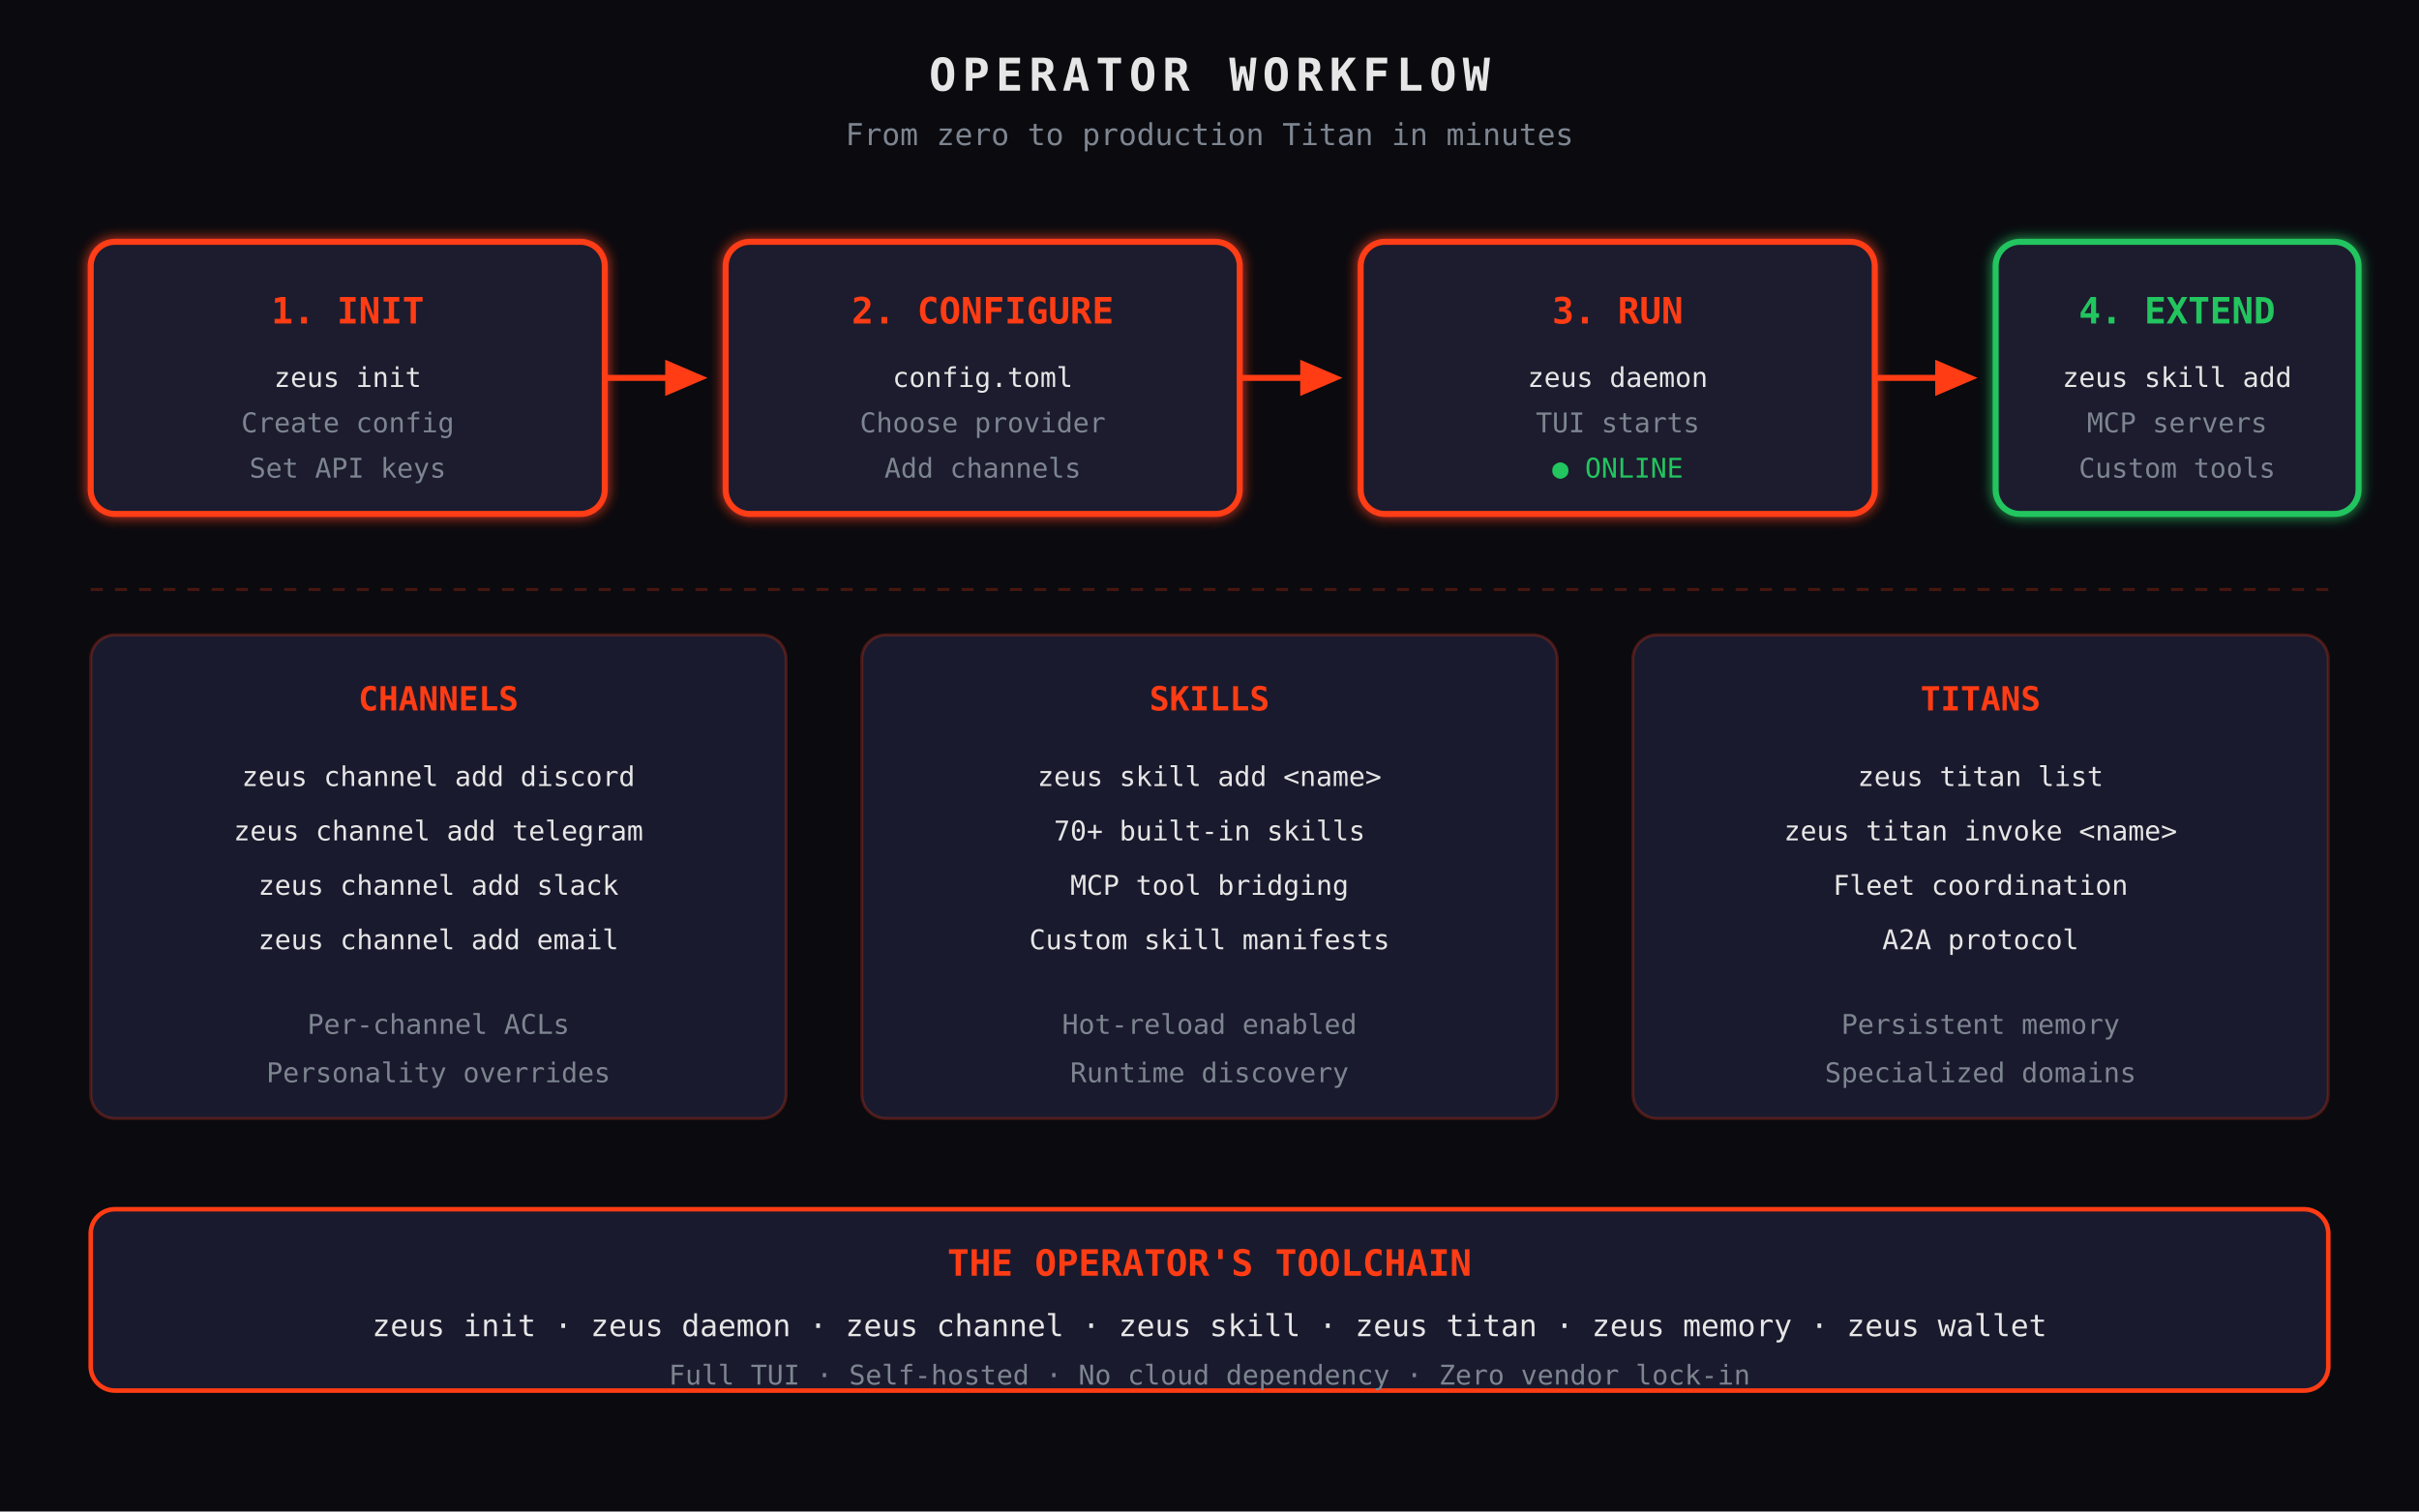
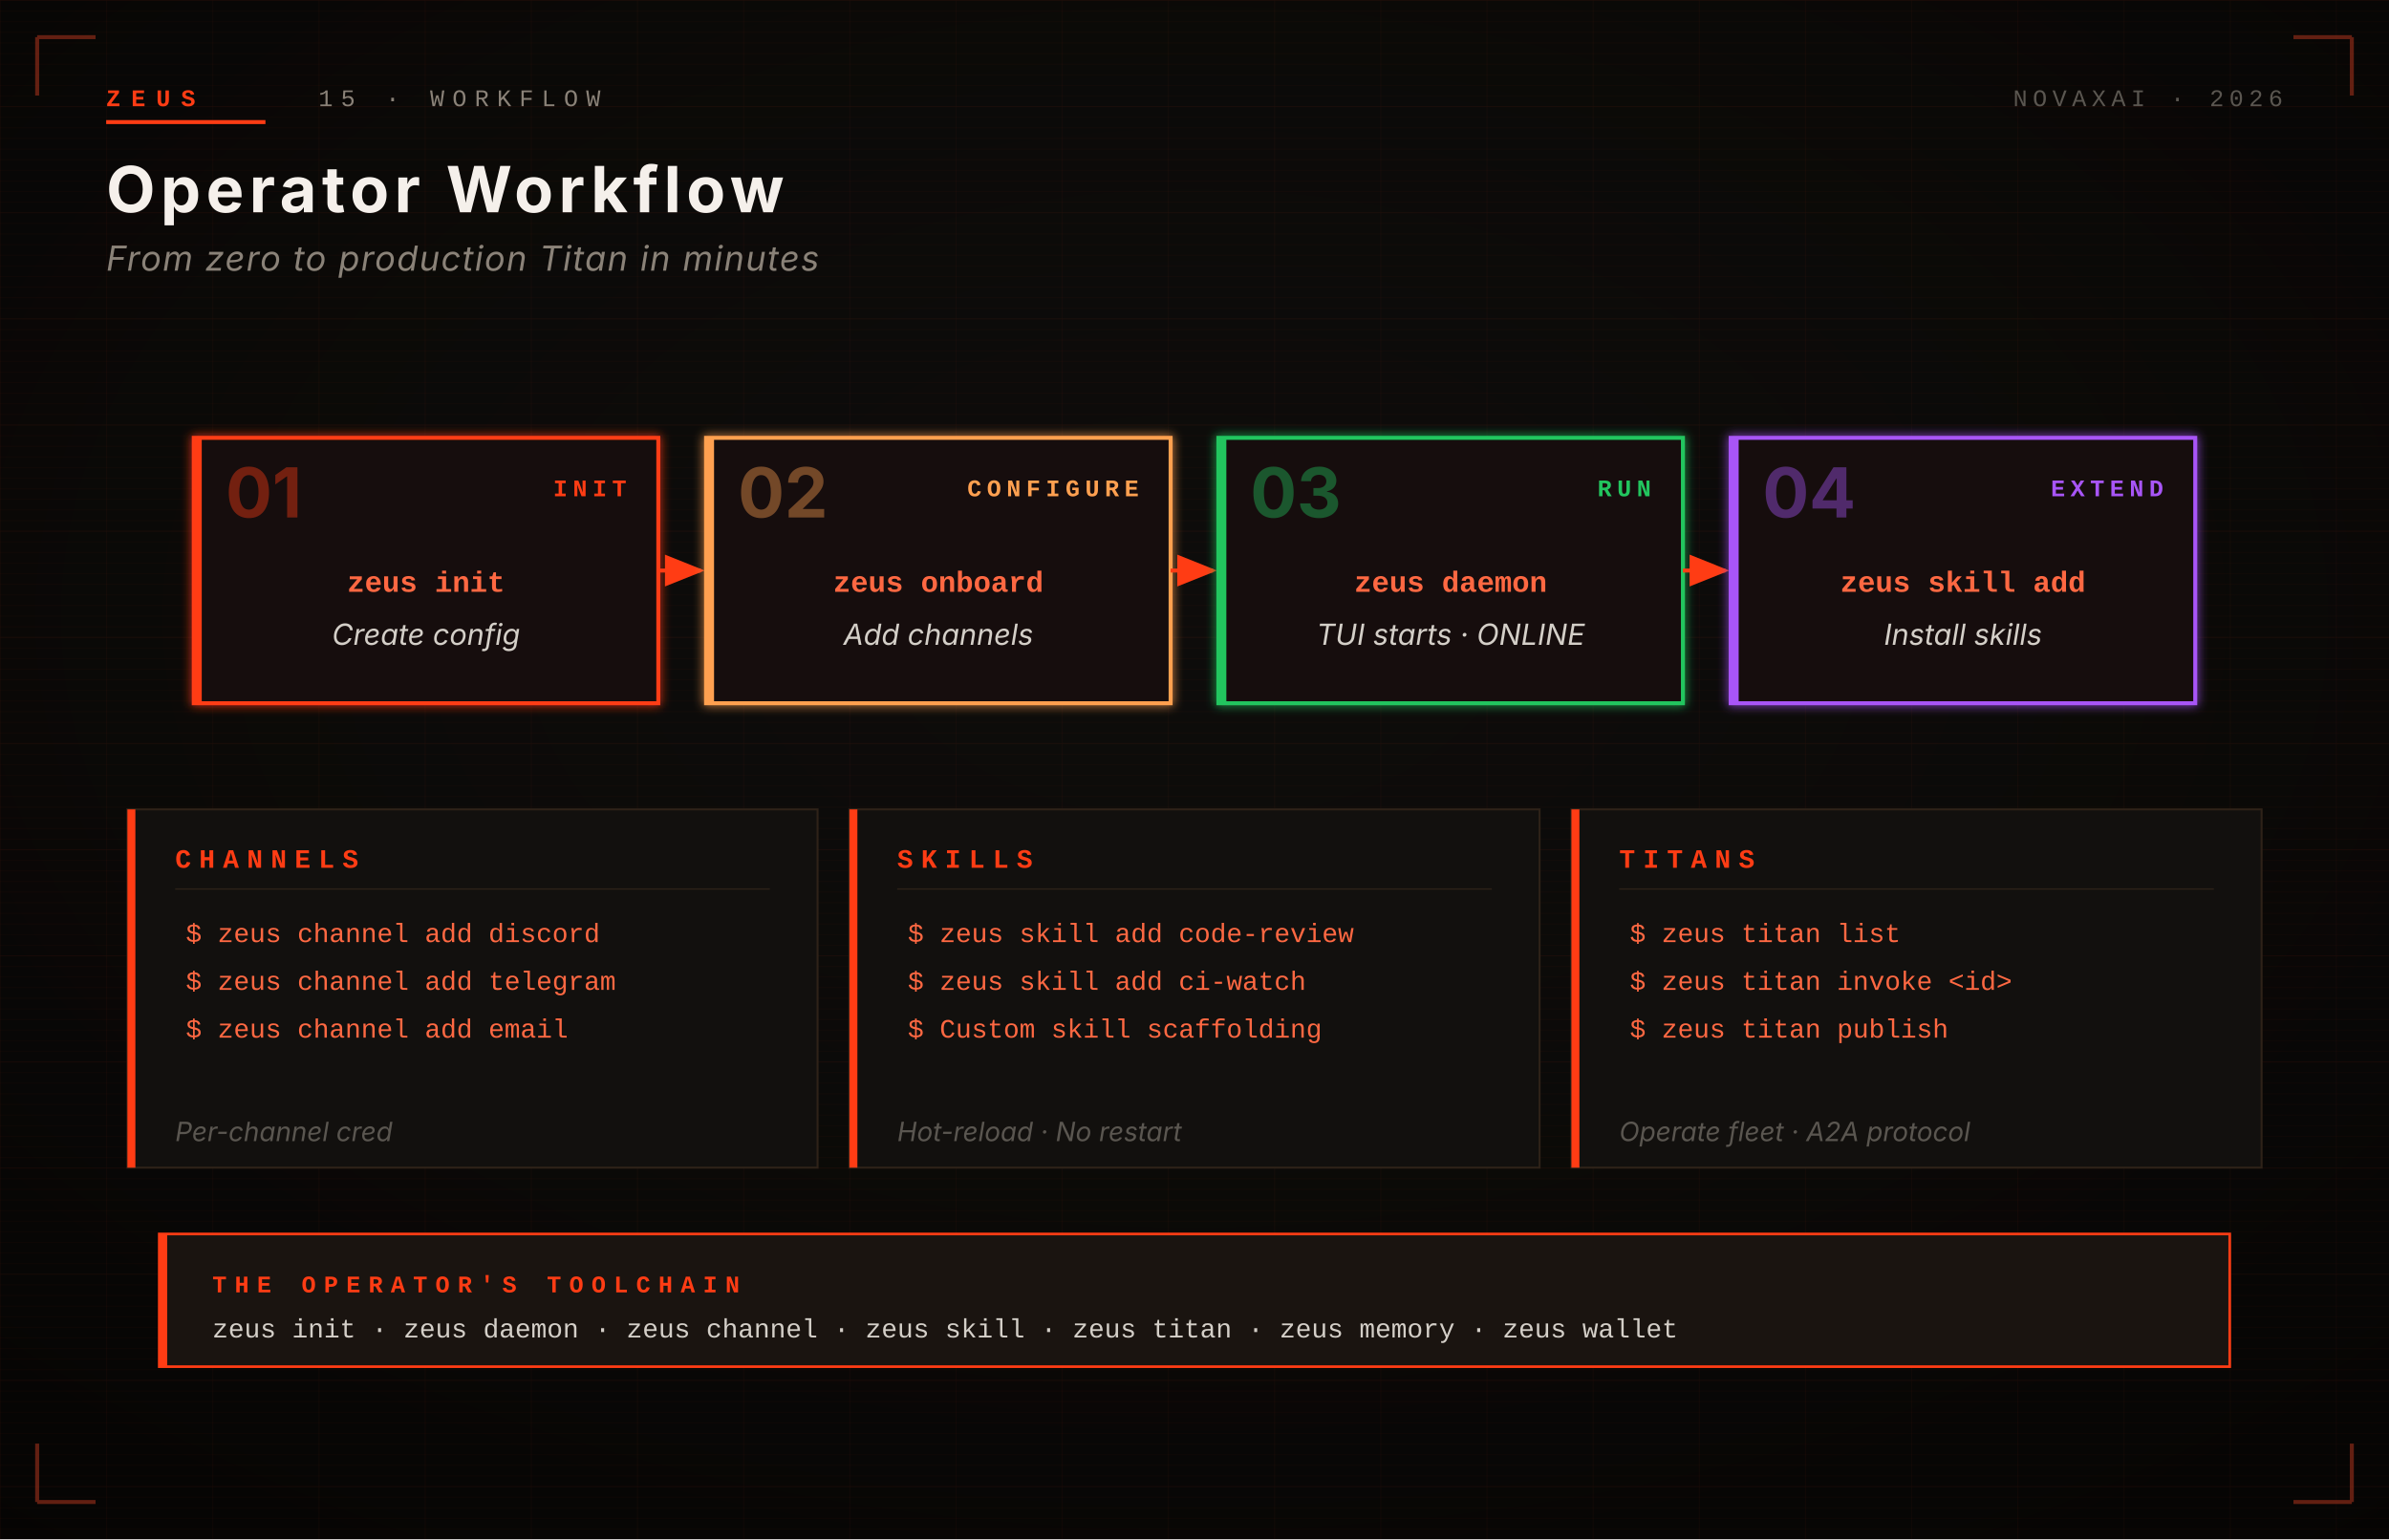
- <svg xmlns="http://www.w3.org/2000/svg" viewBox="0 0 800 500">
+ <svg xmlns="http://www.w3.org/2000/svg" viewBox="0 0 900 580">
  <defs>
-     <filter id="glow" x="-20%" y="-20%" width="140%" height="140%">
-       <feGaussianBlur stdDeviation="2" result="coloredBlur" />
+     <filter id="glow-soft" x="-50%" y="-50%" width="200%" height="200%">
+       <feGaussianBlur stdDeviation="4" result="b" />
      <feMerge>
-         <feMergeNode in="coloredBlur" />
+         <feMergeNode in="b" />
        <feMergeNode in="SourceGraphic" />
      </feMerge>
    </filter>
-     <marker id="arrow" markerWidth="7" markerHeight="7" refX="5" refY="3" orient="auto">
-       <path d="M0,0 L0,6 L7,3 z" fill="#ff3c14" />
+     <filter id="glow-strong" x="-100%" y="-100%" width="300%" height="300%">
+       <feGaussianBlur stdDeviation="8" result="b1" />
+       <feGaussianBlur stdDeviation="3" in="SourceGraphic" result="b2" />
+       <feMerge>
+         <feMergeNode in="b1" />
+         <feMergeNode in="b2" />
+         <feMergeNode in="SourceGraphic" />
+       </feMerge>
+     </filter>
+     <filter id="glow-inner" x="-20%" y="-20%" width="140%" height="140%">
+       <feGaussianBlur stdDeviation="2" result="b" />
+       <feMerge>
+         <feMergeNode in="b" />
+         <feMergeNode in="SourceGraphic" />
+       </feMerge>
+     </filter>
+     <radialGradient id="bg-rad" cx="50%" cy="40%" r="80%">
+       <stop offset="0%" stop-color="#12100e" stop-opacity="0.7" />
+       <stop offset="100%" stop-color="#050403" stop-opacity="1" />
+     </radialGradient>
+     <pattern id="scanlines" x="0" y="0" width="4" height="4" patternUnits="userSpaceOnUse">
+       <line x1="0" y1="0" x2="4" y2="0" stroke="#ff3c14" stroke-width="0.4" opacity="0.04" />
+     </pattern>
+     <pattern id="grid" x="0" y="0" width="40" height="40" patternUnits="userSpaceOnUse">
+       <path d="M 40 0 L 0 0 0 40" fill="none" stroke="#ff3c14" stroke-width="0.5" opacity="0.05" />
+     </pattern>
+     <marker id="arrow" markerWidth="10" markerHeight="10" refX="9" refY="5" orient="auto">
+       <path d="M0,1 L0,9 L10,5 Z" fill="#ff3c14" />
    </marker>
+     <marker id="arrow-amber" markerWidth="10" markerHeight="10" refX="9" refY="5" orient="auto">
+       <path d="M0,1 L0,9 L10,5 Z" fill="#ffa050" />
+     </marker>
+     <marker id="arrow-green" markerWidth="10" markerHeight="10" refX="9" refY="5" orient="auto">
+       <path d="M0,1 L0,9 L10,5 Z" fill="#22c55e" />
+     </marker>
+     <marker id="arrow-cyan" markerWidth="10" markerHeight="10" refX="9" refY="5" orient="auto">
+       <path d="M0,1 L0,9 L10,5 Z" fill="#06b6d4" />
+     </marker>
+     <radialGradient id="core-rad" cx="50%" cy="50%" r="50%">
+       <stop offset="0%" stop-color="#ff6842" stop-opacity="0.9" />
+       <stop offset="60%" stop-color="#ff3c14" stop-opacity="0.4" />
+       <stop offset="100%" stop-color="#ff3c14" stop-opacity="0" />
+     </radialGradient>
+     <radialGradient id="orb-crimson" cx="50%" cy="50%" r="50%">
+       <stop offset="0%" stop-color="#ff3c14" stop-opacity="0.5" />
+       <stop offset="100%" stop-color="#ff3c14" stop-opacity="0" />
+     </radialGradient>
+     <radialGradient id="orb-amber" cx="50%" cy="50%" r="50%">
+       <stop offset="0%" stop-color="#ffa050" stop-opacity="0.4" />
+       <stop offset="100%" stop-color="#ffa050" stop-opacity="0" />
+     </radialGradient>
+     <radialGradient id="orb-green" cx="50%" cy="50%" r="50%">
+       <stop offset="0%" stop-color="#22c55e" stop-opacity="0.3" />
+       <stop offset="100%" stop-color="#22c55e" stop-opacity="0" />
+     </radialGradient>
+     <radialGradient id="orb-cyan" cx="50%" cy="50%" r="50%">
+       <stop offset="0%" stop-color="#06b6d4" stop-opacity="0.4" />
+       <stop offset="100%" stop-color="#06b6d4" stop-opacity="0" />
+     </radialGradient>
  </defs>
-   <rect width="800" height="500" fill="#0a0a0f" />
-   <text x="400" y="30" text-anchor="middle" fill="#e6e6e6" font-family="monospace" font-size="15" font-weight="bold" letter-spacing="2">OPERATOR WORKFLOW</text>
-   <text x="400" y="48" text-anchor="middle" fill="#7d8590" font-family="monospace" font-size="10">From zero to production Titan in minutes</text>
-   <rect x="30" y="80" width="170" height="90" rx="8" fill="#1a1a2e" stroke="#ff3c14" stroke-width="2" filter="url(#glow)" />
-   <text x="115" y="107" text-anchor="middle" fill="#ff3c14" font-family="monospace" font-size="12" font-weight="bold">1. INIT</text>
-   <text x="115" y="128" text-anchor="middle" fill="#e6e6e6" font-family="monospace" font-size="9">zeus init</text>
-   <text x="115" y="143" text-anchor="middle" fill="#7d8590" font-family="monospace" font-size="9">Create config</text>
-   <text x="115" y="158" text-anchor="middle" fill="#7d8590" font-family="monospace" font-size="9">Set API keys</text>
-   <line x1="200" y1="125" x2="230" y2="125" stroke="#ff3c14" stroke-width="2" marker-end="url(#arrow)" />
-   <rect x="240" y="80" width="170" height="90" rx="8" fill="#1a1a2e" stroke="#ff3c14" stroke-width="2" filter="url(#glow)" />
-   <text x="325" y="107" text-anchor="middle" fill="#ff3c14" font-family="monospace" font-size="12" font-weight="bold">2. CONFIGURE</text>
-   <text x="325" y="128" text-anchor="middle" fill="#e6e6e6" font-family="monospace" font-size="9">config.toml</text>
-   <text x="325" y="143" text-anchor="middle" fill="#7d8590" font-family="monospace" font-size="9">Choose provider</text>
-   <text x="325" y="158" text-anchor="middle" fill="#7d8590" font-family="monospace" font-size="9">Add channels</text>
-   <line x1="410" y1="125" x2="440" y2="125" stroke="#ff3c14" stroke-width="2" marker-end="url(#arrow)" />
-   <rect x="450" y="80" width="170" height="90" rx="8" fill="#1a1a2e" stroke="#ff3c14" stroke-width="2" filter="url(#glow)" />
-   <text x="535" y="107" text-anchor="middle" fill="#ff3c14" font-family="monospace" font-size="12" font-weight="bold">3. RUN</text>
-   <text x="535" y="128" text-anchor="middle" fill="#e6e6e6" font-family="monospace" font-size="9">zeus daemon</text>
-   <text x="535" y="143" text-anchor="middle" fill="#7d8590" font-family="monospace" font-size="9">TUI starts</text>
-   <text x="535" y="158" text-anchor="middle" fill="#22c55e" font-family="monospace" font-size="9">● ONLINE</text>
-   <line x1="620" y1="125" x2="650" y2="125" stroke="#ff3c14" stroke-width="2" marker-end="url(#arrow)" />
-   <rect x="660" y="80" width="120" height="90" rx="8" fill="#1a1a2e" stroke="#22c55e" stroke-width="2" filter="url(#glow)" />
-   <text x="720" y="107" text-anchor="middle" fill="#22c55e" font-family="monospace" font-size="12" font-weight="bold">4. EXTEND</text>
-   <text x="720" y="128" text-anchor="middle" fill="#e6e6e6" font-family="monospace" font-size="9">zeus skill add</text>
-   <text x="720" y="143" text-anchor="middle" fill="#7d8590" font-family="monospace" font-size="9">MCP servers</text>
-   <text x="720" y="158" text-anchor="middle" fill="#7d8590" font-family="monospace" font-size="9">Custom tools</text>
-   <line x1="30" y1="195" x2="770" y2="195" stroke="rgba(255,60,20,0.25)" stroke-width="1" stroke-dasharray="4,4" />
-   <rect x="30" y="210" width="230" height="160" rx="8" fill="#1a1a2e" stroke="rgba(255,60,20,0.25)" stroke-width="1" />
-   <text x="145" y="235" text-anchor="middle" fill="#ff3c14" font-family="monospace" font-size="11" font-weight="bold">CHANNELS</text>
-   <text x="145" y="260" text-anchor="middle" fill="#e6e6e6" font-family="monospace" font-size="9">zeus channel add discord</text>
-   <text x="145" y="278" text-anchor="middle" fill="#e6e6e6" font-family="monospace" font-size="9">zeus channel add telegram</text>
-   <text x="145" y="296" text-anchor="middle" fill="#e6e6e6" font-family="monospace" font-size="9">zeus channel add slack</text>
-   <text x="145" y="314" text-anchor="middle" fill="#e6e6e6" font-family="monospace" font-size="9">zeus channel add email</text>
-   <text x="145" y="342" text-anchor="middle" fill="#7d8590" font-family="monospace" font-size="9">Per-channel ACLs</text>
-   <text x="145" y="358" text-anchor="middle" fill="#7d8590" font-family="monospace" font-size="9">Personality overrides</text>
-   <rect x="285" y="210" width="230" height="160" rx="8" fill="#1a1a2e" stroke="rgba(255,60,20,0.25)" stroke-width="1" />
-   <text x="400" y="235" text-anchor="middle" fill="#ff3c14" font-family="monospace" font-size="11" font-weight="bold">SKILLS</text>
-   <text x="400" y="260" text-anchor="middle" fill="#e6e6e6" font-family="monospace" font-size="9">zeus skill add &lt;name&gt;</text>
-   <text x="400" y="278" text-anchor="middle" fill="#e6e6e6" font-family="monospace" font-size="9">70+ built-in skills</text>
-   <text x="400" y="296" text-anchor="middle" fill="#e6e6e6" font-family="monospace" font-size="9">MCP tool bridging</text>
-   <text x="400" y="314" text-anchor="middle" fill="#e6e6e6" font-family="monospace" font-size="9">Custom skill manifests</text>
-   <text x="400" y="342" text-anchor="middle" fill="#7d8590" font-family="monospace" font-size="9">Hot-reload enabled</text>
-   <text x="400" y="358" text-anchor="middle" fill="#7d8590" font-family="monospace" font-size="9">Runtime discovery</text>
-   <rect x="540" y="210" width="230" height="160" rx="8" fill="#1a1a2e" stroke="rgba(255,60,20,0.25)" stroke-width="1" />
-   <text x="655" y="235" text-anchor="middle" fill="#ff3c14" font-family="monospace" font-size="11" font-weight="bold">TITANS</text>
-   <text x="655" y="260" text-anchor="middle" fill="#e6e6e6" font-family="monospace" font-size="9">zeus titan list</text>
-   <text x="655" y="278" text-anchor="middle" fill="#e6e6e6" font-family="monospace" font-size="9">zeus titan invoke &lt;name&gt;</text>
-   <text x="655" y="296" text-anchor="middle" fill="#e6e6e6" font-family="monospace" font-size="9">Fleet coordination</text>
-   <text x="655" y="314" text-anchor="middle" fill="#e6e6e6" font-family="monospace" font-size="9">A2A protocol</text>
-   <text x="655" y="342" text-anchor="middle" fill="#7d8590" font-family="monospace" font-size="9">Persistent memory</text>
-   <text x="655" y="358" text-anchor="middle" fill="#7d8590" font-family="monospace" font-size="9">Specialized domains</text>
-   <rect x="30" y="400" width="740" height="60" rx="8" fill="#1a1a2e" stroke="#ff3c14" stroke-width="1.5" />
-   <text x="400" y="422" text-anchor="middle" fill="#ff3c14" font-family="monospace" font-size="12" font-weight="bold">THE OPERATOR'S TOOLCHAIN</text>
-   <text x="400" y="442" text-anchor="middle" fill="#e6e6e6" font-family="monospace" font-size="10">zeus init · zeus daemon · zeus channel · zeus skill · zeus titan · zeus memory · zeus wallet</text>
-   <text x="400" y="458" text-anchor="middle" fill="#7d8590" font-family="monospace" font-size="9">Full TUI · Self-hosted · No cloud dependency · Zero vendor lock-in</text>
+   <rect width="900" height="580" fill="#050403" />
+   <rect width="900" height="580" fill="url(#bg-rad)" />
+   <rect width="900" height="580" fill="url(#grid)" />
+   <rect width="900" height="580" fill="url(#scanlines)" />
+   <g stroke="#a0301a" stroke-width="1.5" fill="none" opacity="0.6">
+     <path d="M 14 14 L 14 36 M 14 14 L 36 14" />
+     <path d="M 886 14 L 886 36 M 886 14 L 864 14" />
+     <path d="M 14 566 L 14 544 M 14 566 L 36 566" />
+     <path d="M 886 566 L 886 544 M 886 566 L 864 566" />
+   </g>
+   <line x1="40" y1="46" x2="100" y2="46" stroke="#ff3c14" stroke-width="1.5" />
+   <text x="40" y="40" font-family="'JetBrains Mono', 'IBM Plex Mono', 'Courier New', monospace" font-size="9" fill="#ff3c14" font-weight="700" letter-spacing="4">ZEUS</text>
+   <text x="120" y="40" font-family="'JetBrains Mono', 'IBM Plex Mono', 'Courier New', monospace" font-size="9" fill="#8a8278" letter-spacing="3">15 · WORKFLOW</text>
+   <text x="860" y="40" font-family="'JetBrains Mono', 'IBM Plex Mono', 'Courier New', monospace" font-size="9" fill="#5a5650" text-anchor="end" letter-spacing="2">NOVAXAI · 2026</text>
+   <text x="40" y="80" font-family="Tektur, 'Tektur', 'Inter', 'Helvetica Neue', sans-serif" font-size="24" fill="#f5f0eb" font-weight="700" letter-spacing="2">Operator Workflow</text>
+   <text x="40" y="102" font-family="Rajdhani, 'Rajdhani', 'Inter', 'Helvetica Neue', sans-serif" font-size="13" fill="#8a8278" font-style="italic" letter-spacing="0.5">From zero to production Titan in minutes</text>
+   <rect x="73.0" y="165" width="175" height="100" fill="#12100e" stroke="#ff3c14" stroke-width="1.5" filter="url(#glow-inner)" />
+   <rect x="73.0" y="165" width="3" height="100" fill="#ff3c14" />
+   <text x="85.0" y="195" font-family="Tektur, 'Tektur', 'Inter', 'Helvetica Neue', sans-serif" font-size="26" fill="#ff3c14" font-weight="700" opacity="0.4">01</text>
+   <text x="236.0" y="187" text-anchor="end" font-family="'JetBrains Mono', 'IBM Plex Mono', 'Courier New', monospace" font-size="9" fill="#ff3c14" font-weight="700" letter-spacing="2">INIT</text>
+   <text x="160.5" y="223" text-anchor="middle" font-family="'JetBrains Mono', 'IBM Plex Mono', 'Courier New', monospace" font-size="11" fill="#ff6842" font-weight="700">zeus init</text>
+   <text x="160.5" y="243" text-anchor="middle" font-family="Rajdhani, 'Rajdhani', 'Inter', 'Helvetica Neue', sans-serif" font-size="11" fill="#d4cfc8" font-style="italic">Create config</text>
+   <line x1="248.0" y1="215" x2="264.0" y2="215" stroke="#ff3c14" stroke-width="1.5" marker-end="url(#arrow)" />
+   <rect x="266.0" y="165" width="175" height="100" fill="#12100e" stroke="#ffa050" stroke-width="1.5" filter="url(#glow-inner)" />
+   <rect x="266.0" y="165" width="3" height="100" fill="#ffa050" />
+   <text x="278.0" y="195" font-family="Tektur, 'Tektur', 'Inter', 'Helvetica Neue', sans-serif" font-size="26" fill="#ffa050" font-weight="700" opacity="0.4">02</text>
+   <text x="429.0" y="187" text-anchor="end" font-family="'JetBrains Mono', 'IBM Plex Mono', 'Courier New', monospace" font-size="9" fill="#ffa050" font-weight="700" letter-spacing="2">CONFIGURE</text>
+   <text x="353.5" y="223" text-anchor="middle" font-family="'JetBrains Mono', 'IBM Plex Mono', 'Courier New', monospace" font-size="11" fill="#ff6842" font-weight="700">zeus onboard</text>
+   <text x="353.5" y="243" text-anchor="middle" font-family="Rajdhani, 'Rajdhani', 'Inter', 'Helvetica Neue', sans-serif" font-size="11" fill="#d4cfc8" font-style="italic">Add channels</text>
+   <line x1="441.0" y1="215" x2="457.0" y2="215" stroke="#ff3c14" stroke-width="1.5" marker-end="url(#arrow)" />
+   <rect x="459.0" y="165" width="175" height="100" fill="#12100e" stroke="#22c55e" stroke-width="1.5" filter="url(#glow-inner)" />
+   <rect x="459.0" y="165" width="3" height="100" fill="#22c55e" />
+   <text x="471.0" y="195" font-family="Tektur, 'Tektur', 'Inter', 'Helvetica Neue', sans-serif" font-size="26" fill="#22c55e" font-weight="700" opacity="0.4">03</text>
+   <text x="622.0" y="187" text-anchor="end" font-family="'JetBrains Mono', 'IBM Plex Mono', 'Courier New', monospace" font-size="9" fill="#22c55e" font-weight="700" letter-spacing="2">RUN</text>
+   <text x="546.5" y="223" text-anchor="middle" font-family="'JetBrains Mono', 'IBM Plex Mono', 'Courier New', monospace" font-size="11" fill="#ff6842" font-weight="700">zeus daemon</text>
+   <text x="546.5" y="243" text-anchor="middle" font-family="Rajdhani, 'Rajdhani', 'Inter', 'Helvetica Neue', sans-serif" font-size="11" fill="#d4cfc8" font-style="italic">TUI starts · ONLINE</text>
+   <line x1="634.0" y1="215" x2="650.0" y2="215" stroke="#ff3c14" stroke-width="1.5" marker-end="url(#arrow)" />
+   <rect x="652.0" y="165" width="175" height="100" fill="#12100e" stroke="#a855f7" stroke-width="1.5" filter="url(#glow-inner)" />
+   <rect x="652.0" y="165" width="3" height="100" fill="#a855f7" />
+   <text x="664.0" y="195" font-family="Tektur, 'Tektur', 'Inter', 'Helvetica Neue', sans-serif" font-size="26" fill="#a855f7" font-weight="700" opacity="0.4">04</text>
+   <text x="815.0" y="187" text-anchor="end" font-family="'JetBrains Mono', 'IBM Plex Mono', 'Courier New', monospace" font-size="9" fill="#a855f7" font-weight="700" letter-spacing="2">EXTEND</text>
+   <text x="739.5" y="223" text-anchor="middle" font-family="'JetBrains Mono', 'IBM Plex Mono', 'Courier New', monospace" font-size="11" fill="#ff6842" font-weight="700">zeus skill add</text>
+   <text x="739.5" y="243" text-anchor="middle" font-family="Rajdhani, 'Rajdhani', 'Inter', 'Helvetica Neue', sans-serif" font-size="11" fill="#d4cfc8" font-style="italic">Install skills</text>
+   <rect x="48.0" y="305" width="260" height="135" fill="#12100e" stroke="#2e2218" stroke-width="0.75" />
+   <rect x="48.0" y="305" width="3" height="135" fill="#ff3c14" />
+   <text x="66.0" y="327" font-family="'JetBrains Mono', 'IBM Plex Mono', 'Courier New', monospace" font-size="10" fill="#ff3c14" font-weight="700" letter-spacing="3">CHANNELS</text>
+   <line x1="66.0" y1="335" x2="290.0" y2="335" stroke="#2e2218" stroke-width="0.5" />
+   <text x="70.0" y="355" font-family="'JetBrains Mono', 'IBM Plex Mono', 'Courier New', monospace" font-size="10" fill="#ff6842">$ zeus channel add discord</text>
+   <text x="70.0" y="373" font-family="'JetBrains Mono', 'IBM Plex Mono', 'Courier New', monospace" font-size="10" fill="#ff6842">$ zeus channel add telegram</text>
+   <text x="70.0" y="391" font-family="'JetBrains Mono', 'IBM Plex Mono', 'Courier New', monospace" font-size="10" fill="#ff6842">$ zeus channel add email</text>
+   <text x="66.0" y="430" font-family="Rajdhani, 'Rajdhani', 'Inter', 'Helvetica Neue', sans-serif" font-size="10" fill="#5a5650" font-style="italic">Per-channel cred</text>
+   <rect x="320.0" y="305" width="260" height="135" fill="#12100e" stroke="#2e2218" stroke-width="0.75" />
+   <rect x="320.0" y="305" width="3" height="135" fill="#ff3c14" />
+   <text x="338.0" y="327" font-family="'JetBrains Mono', 'IBM Plex Mono', 'Courier New', monospace" font-size="10" fill="#ff3c14" font-weight="700" letter-spacing="3">SKILLS</text>
+   <line x1="338.0" y1="335" x2="562.0" y2="335" stroke="#2e2218" stroke-width="0.5" />
+   <text x="342.0" y="355" font-family="'JetBrains Mono', 'IBM Plex Mono', 'Courier New', monospace" font-size="10" fill="#ff6842">$ zeus skill add code-review</text>
+   <text x="342.0" y="373" font-family="'JetBrains Mono', 'IBM Plex Mono', 'Courier New', monospace" font-size="10" fill="#ff6842">$ zeus skill add ci-watch</text>
+   <text x="342.0" y="391" font-family="'JetBrains Mono', 'IBM Plex Mono', 'Courier New', monospace" font-size="10" fill="#ff6842">$ Custom skill scaffolding</text>
+   <text x="338.0" y="430" font-family="Rajdhani, 'Rajdhani', 'Inter', 'Helvetica Neue', sans-serif" font-size="10" fill="#5a5650" font-style="italic">Hot-reload · No restart</text>
+   <rect x="592.0" y="305" width="260" height="135" fill="#12100e" stroke="#2e2218" stroke-width="0.75" />
+   <rect x="592.0" y="305" width="3" height="135" fill="#ff3c14" />
+   <text x="610.0" y="327" font-family="'JetBrains Mono', 'IBM Plex Mono', 'Courier New', monospace" font-size="10" fill="#ff3c14" font-weight="700" letter-spacing="3">TITANS</text>
+   <line x1="610.0" y1="335" x2="834.0" y2="335" stroke="#2e2218" stroke-width="0.5" />
+   <text x="614.0" y="355" font-family="'JetBrains Mono', 'IBM Plex Mono', 'Courier New', monospace" font-size="10" fill="#ff6842">$ zeus titan list</text>
+   <text x="614.0" y="373" font-family="'JetBrains Mono', 'IBM Plex Mono', 'Courier New', monospace" font-size="10" fill="#ff6842">$ zeus titan invoke &lt;id&gt;</text>
+   <text x="614.0" y="391" font-family="'JetBrains Mono', 'IBM Plex Mono', 'Courier New', monospace" font-size="10" fill="#ff6842">$ zeus titan publish</text>
+   <text x="610.0" y="430" font-family="Rajdhani, 'Rajdhani', 'Inter', 'Helvetica Neue', sans-serif" font-size="10" fill="#5a5650" font-style="italic">Operate fleet · A2A protocol</text>
+   <rect x="60" y="465" width="780" height="50" fill="#1a1410" stroke="#ff3c14" stroke-width="1" />
+   <rect x="60" y="465" width="3" height="50" fill="#ff3c14" />
+   <text x="80" y="487" font-family="'JetBrains Mono', 'IBM Plex Mono', 'Courier New', monospace" font-size="9" fill="#ff3c14" font-weight="700" letter-spacing="3">THE OPERATOR'S TOOLCHAIN</text>
+   <text x="80" y="504" font-family="'JetBrains Mono', 'IBM Plex Mono', 'Courier New', monospace" font-size="10" fill="#d4cfc8">zeus init · zeus daemon · zeus channel · zeus skill · zeus titan · zeus memory · zeus wallet</text>
</svg>
